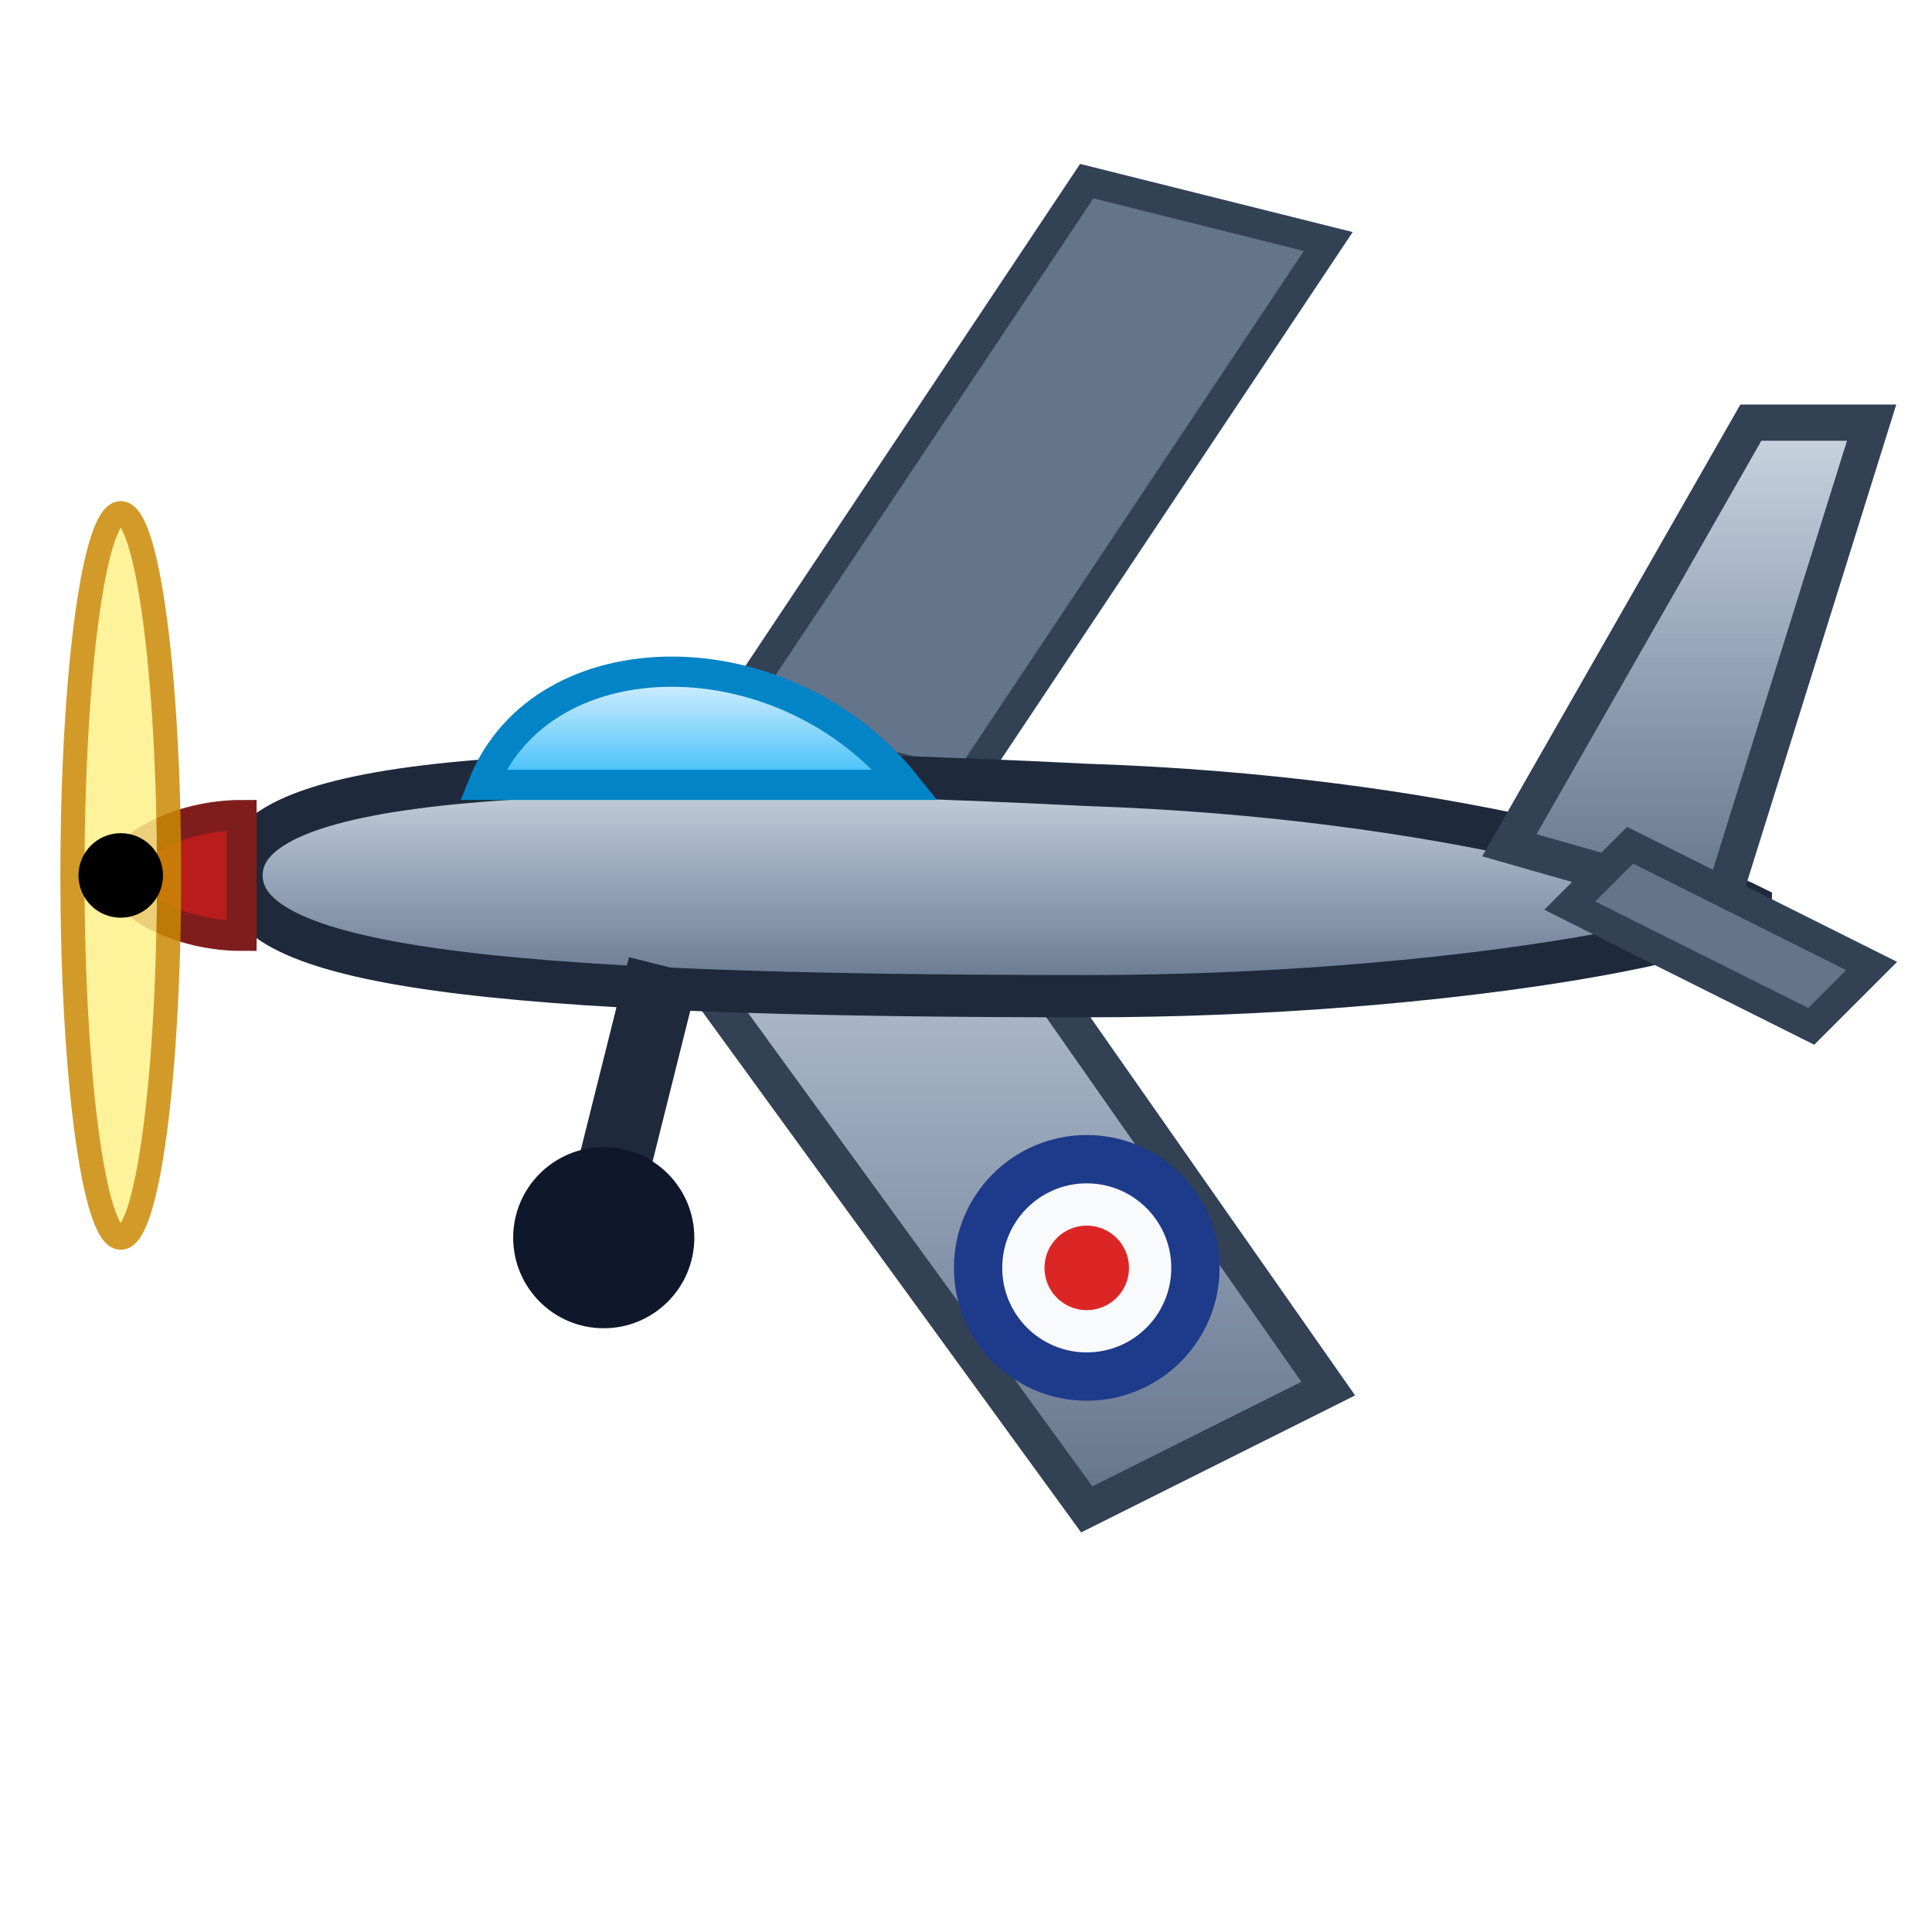
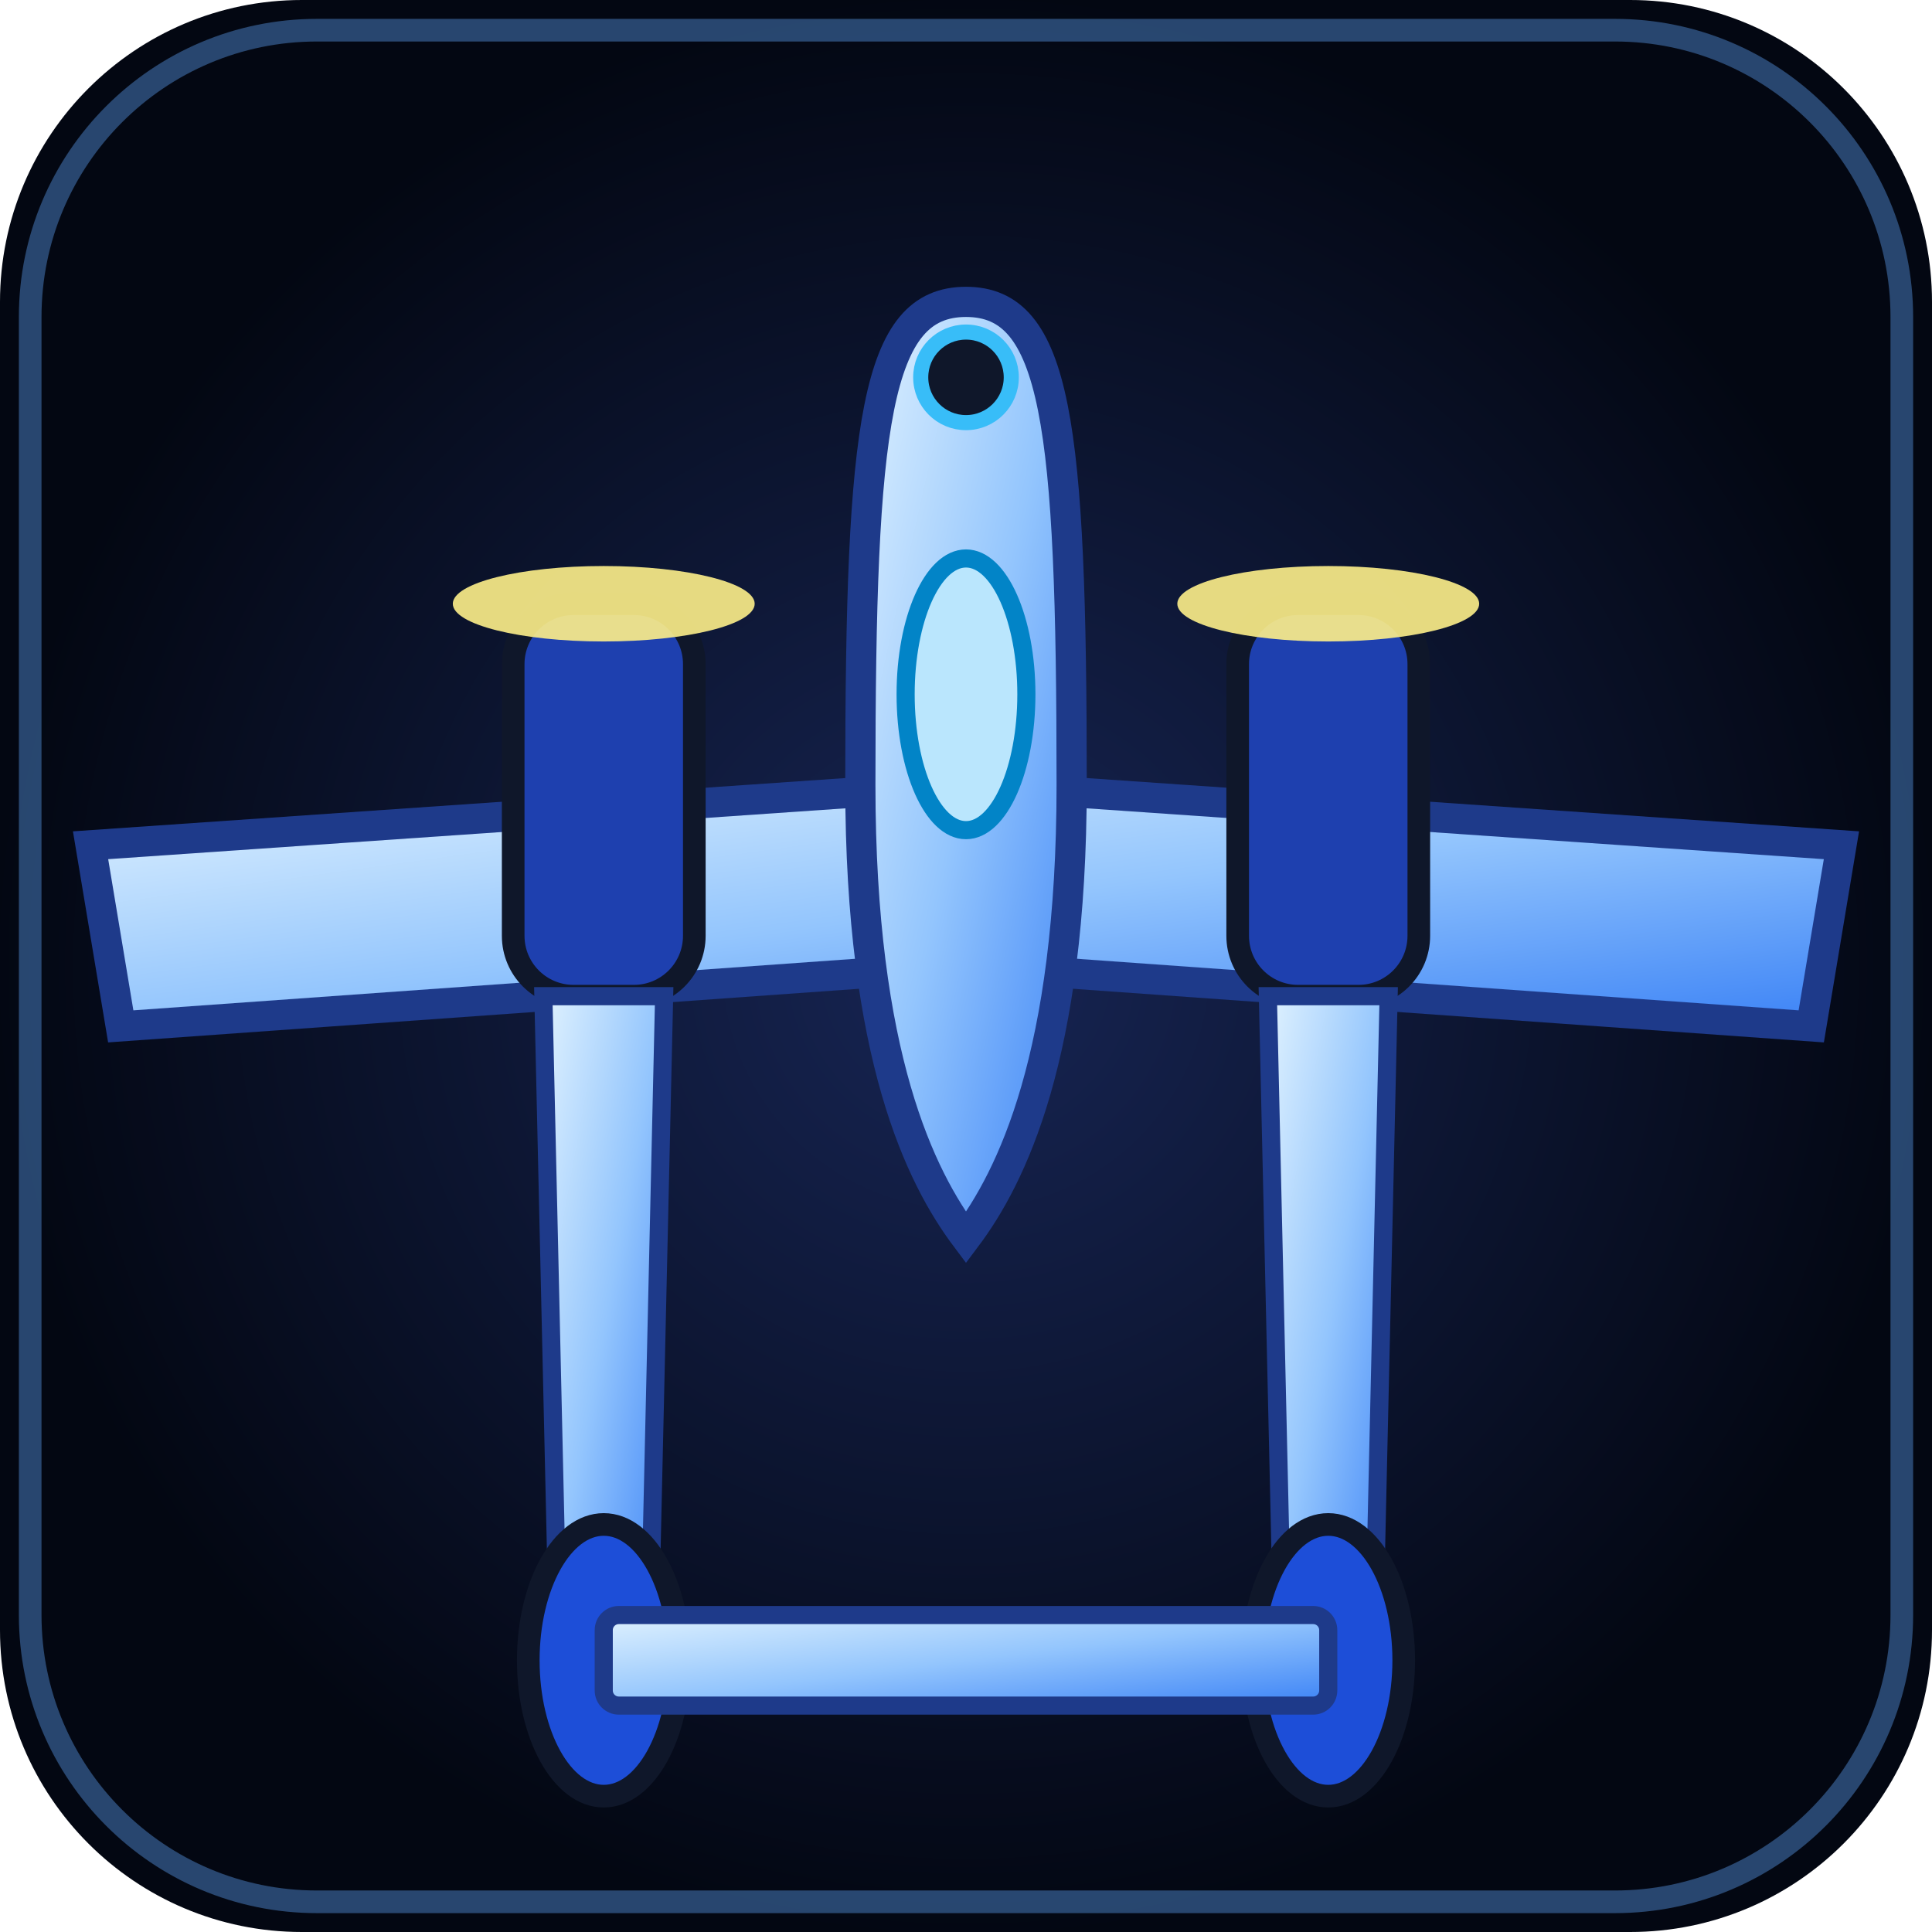
- <svg xmlns="http://www.w3.org/2000/svg" viewBox="0 0 32 32" width="32" height="32">
+ <svg xmlns="http://www.w3.org/2000/svg" viewBox="0 0 128 128" width="128" height="128">
  <defs>
-     <linearGradient id="planeBody" x1="0%" y1="0%" x2="0%" y2="100%">
-       <stop offset="0%" stop-color="#cbd5e1" />
-       <stop offset="50%" stop-color="#94a3b8" />
-       <stop offset="100%" stop-color="#64748b" />
-     </linearGradient>
-     <linearGradient id="canopyGlass" x1="0%" y1="0%" x2="0%" y2="100%">
+     <radialGradient id="bgGlow_sc" cx="50%" cy="50%" r="50%">
+       <stop offset="0%" stop-color="#172554" />
+       <stop offset="100%" stop-color="#030712" />
+     </radialGradient>
+     <linearGradient id="f5Alum" x1="0" y1="0" x2="1" y2="1">
      <stop offset="0%" stop-color="#e0f2fe" />
-       <stop offset="100%" stop-color="#38bdf8" />
+       <stop offset="50%" stop-color="#93c5fd" />
+       <stop offset="100%" stop-color="#3b82f6" />
    </linearGradient>
  </defs>
-   <polygon points="12,12 18,3 22,4 16,13" fill="#64748b" stroke="#334155" stroke-width="0.5" />
-   <polygon points="10,14 18,25 22,23 15,13" fill="url(#planeBody)" stroke="#334155" stroke-width="0.6" />
-   <circle cx="18" cy="21" r="2.2" fill="#1e3a8a" />
-   <circle cx="18" cy="21" r="1.4" fill="#f8fafc" />
-   <circle cx="18" cy="21" r="0.7" fill="#dc2626" />
-   <path d="M4 14.5 C4 13 8 12.5 18 13 C24 13.2 28 14.5 29 15 C29 15.5 24 16.5 18 16.5 C8 16.5 4 16 4 14.5 Z" fill="url(#planeBody)" stroke="#1e293b" stroke-width="0.7" />
-   <path d="M8 13 C9 10.5 13 10.5 15 13 Z" fill="url(#canopyGlass)" stroke="#0284c7" stroke-width="0.5" />
-   <path d="M4 13.5 C3 13.5 2 14 2 14.5 C2 15 3 15.5 4 15.5 Z" fill="#b91c1c" stroke="#7f1d1d" stroke-width="0.5" />
-   <ellipse cx="2" cy="14.5" rx="0.8" ry="6" fill="#fef08a" stroke="#ca8a04" stroke-width="0.4" opacity="0.85" />
-   <circle cx="2" cy="14.5" r="0.7" fill="#000" />
-   <polygon points="25,14 29,7 31,7 28.5,15" fill="url(#planeBody)" stroke="#334155" stroke-width="0.6" />
-   <polygon points="26,15 30,17 31,16 27,14" fill="#64748b" stroke="#334155" stroke-width="0.5" />
-   <line x1="11" y1="16" x2="10" y2="20" stroke="#1e293b" stroke-width="1.2" />
-   <circle cx="10" cy="20.5" r="1.5" fill="#0f172a" />
+   <rect width="128" height="128" rx="20" fill="url(#bgGlow_sc)" />
+   <rect x="2" y="2" width="124" height="124" rx="19" fill="none" stroke="#60a5fa" stroke-width="1.5" opacity="0.4" />
+   <polygon points="64,52 6,56 8,68 64,64 120,68 122,56" fill="url(#f5Alum)" stroke="#1e3a8a" stroke-width="2" />
+   <rect x="34" y="40" width="12" height="26" rx="4" fill="#1e40af" stroke="#0f172a" stroke-width="1.5" />
+   <ellipse cx="40" cy="40" rx="10" ry="2.5" fill="#fef08a" opacity="0.9" />
+   <polygon points="36,66 44,66 43,110 37,110" fill="url(#f5Alum)" stroke="#1e3a8a" stroke-width="1.2" />
+   <ellipse cx="40" cy="110" rx="5" ry="9" fill="#1d4ed8" stroke="#0f172a" stroke-width="1.5" />
+   <rect x="82" y="40" width="12" height="26" rx="4" fill="#1e40af" stroke="#0f172a" stroke-width="1.5" />
+   <ellipse cx="88" cy="40" rx="10" ry="2.5" fill="#fef08a" opacity="0.9" />
+   <polygon points="84,66 92,66 91,110 85,110" fill="url(#f5Alum)" stroke="#1e3a8a" stroke-width="1.2" />
+   <ellipse cx="88" cy="110" rx="5" ry="9" fill="#1d4ed8" stroke="#0f172a" stroke-width="1.5" />
+   <rect x="40" y="107" width="48" height="6" rx="1" fill="url(#f5Alum)" stroke="#1e3a8a" stroke-width="1.2" />
+   <path d="M64 20 C58 20 57 28 57 52 C57 70 61 78 64 82 C67 78 71 70 71 52 C71 28 70 20 64 20 Z" fill="url(#f5Alum)" stroke="#1e3a8a" stroke-width="2" />
+   <ellipse cx="64" cy="46" rx="4" ry="9" fill="#bae6fd" stroke="#0284c7" stroke-width="1.2" />
+   <circle cx="64" cy="25" r="3" fill="#0f172a" stroke="#38bdf8" stroke-width="1" />
</svg>
